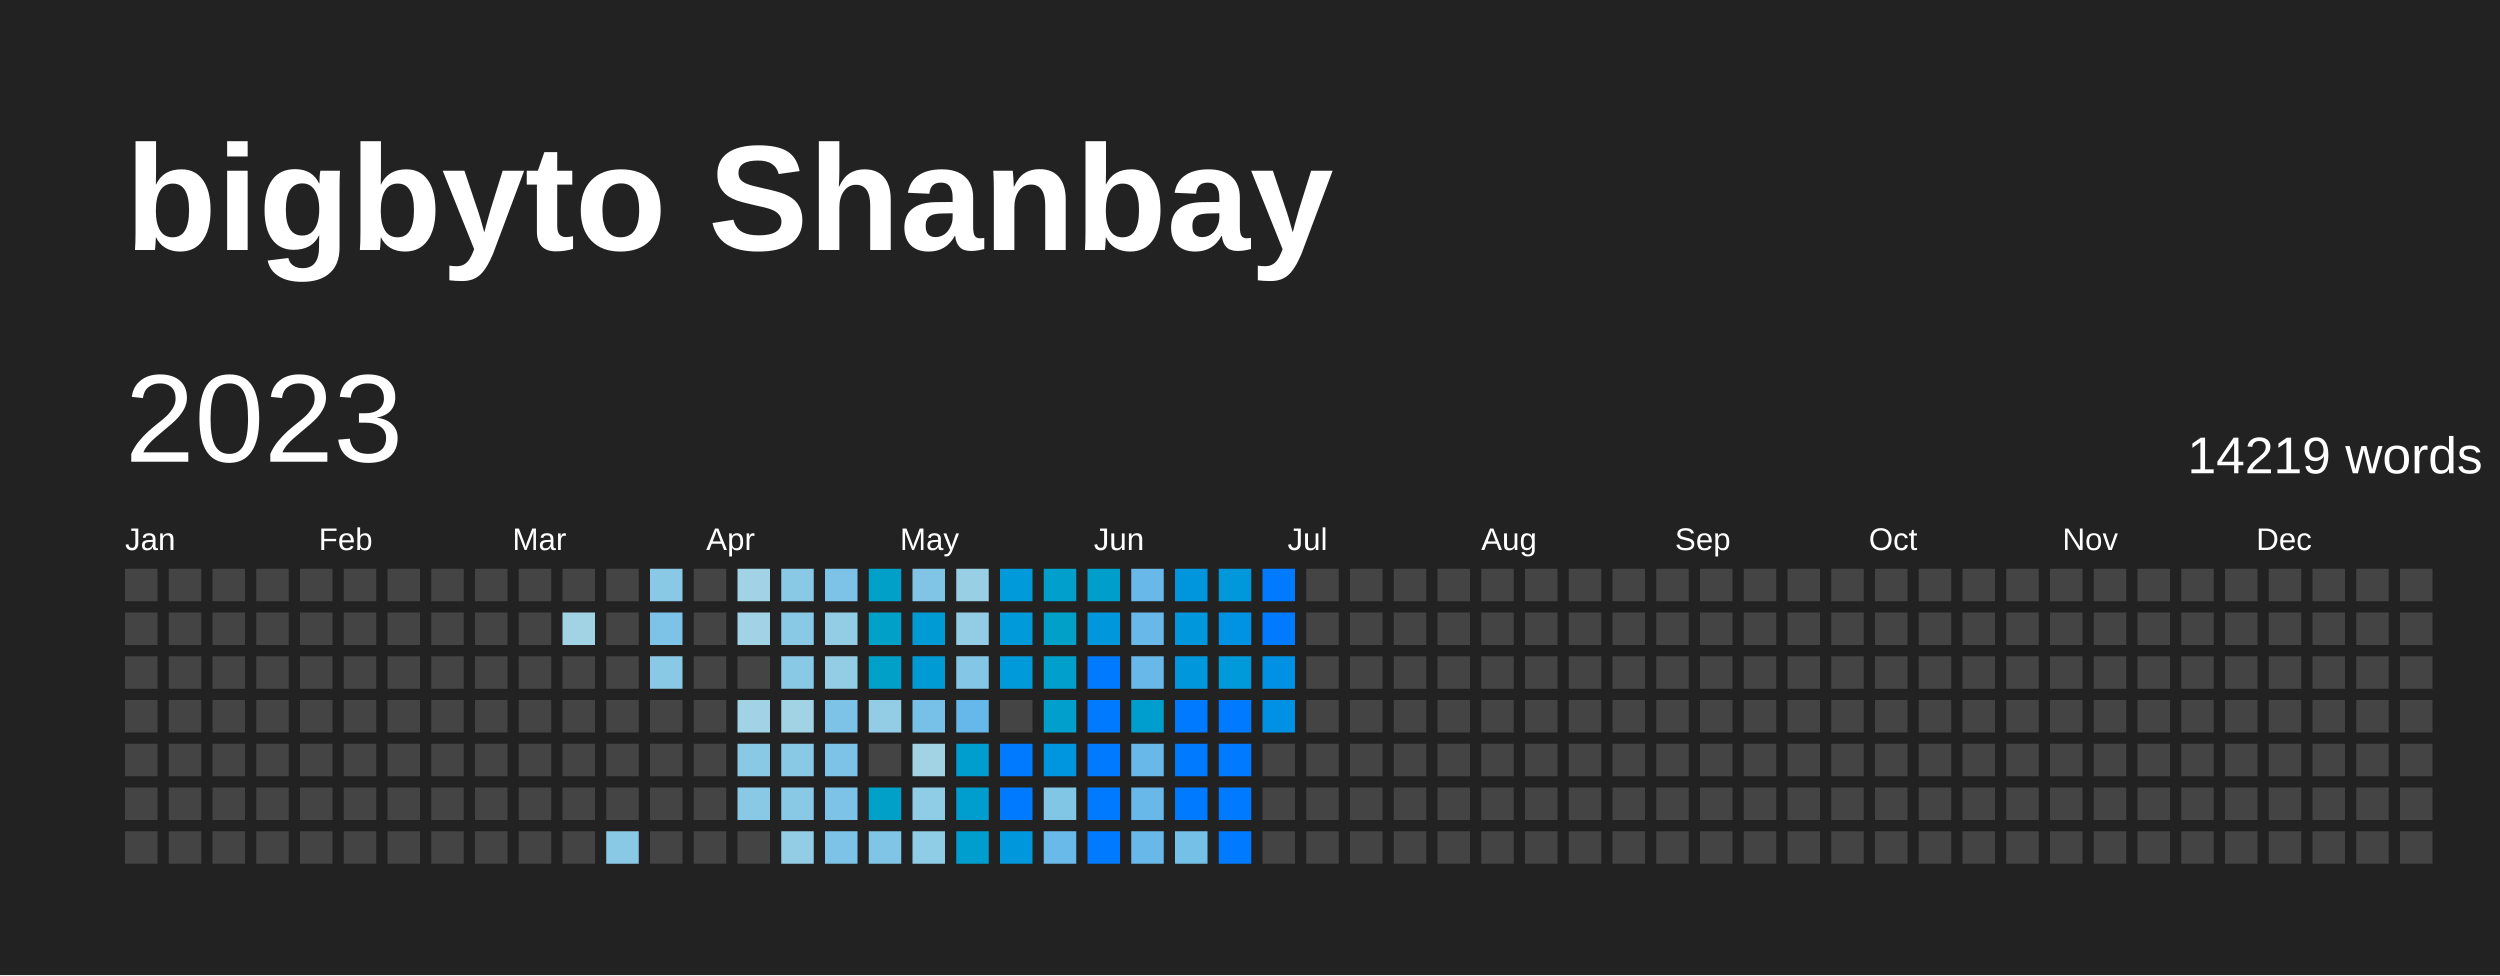
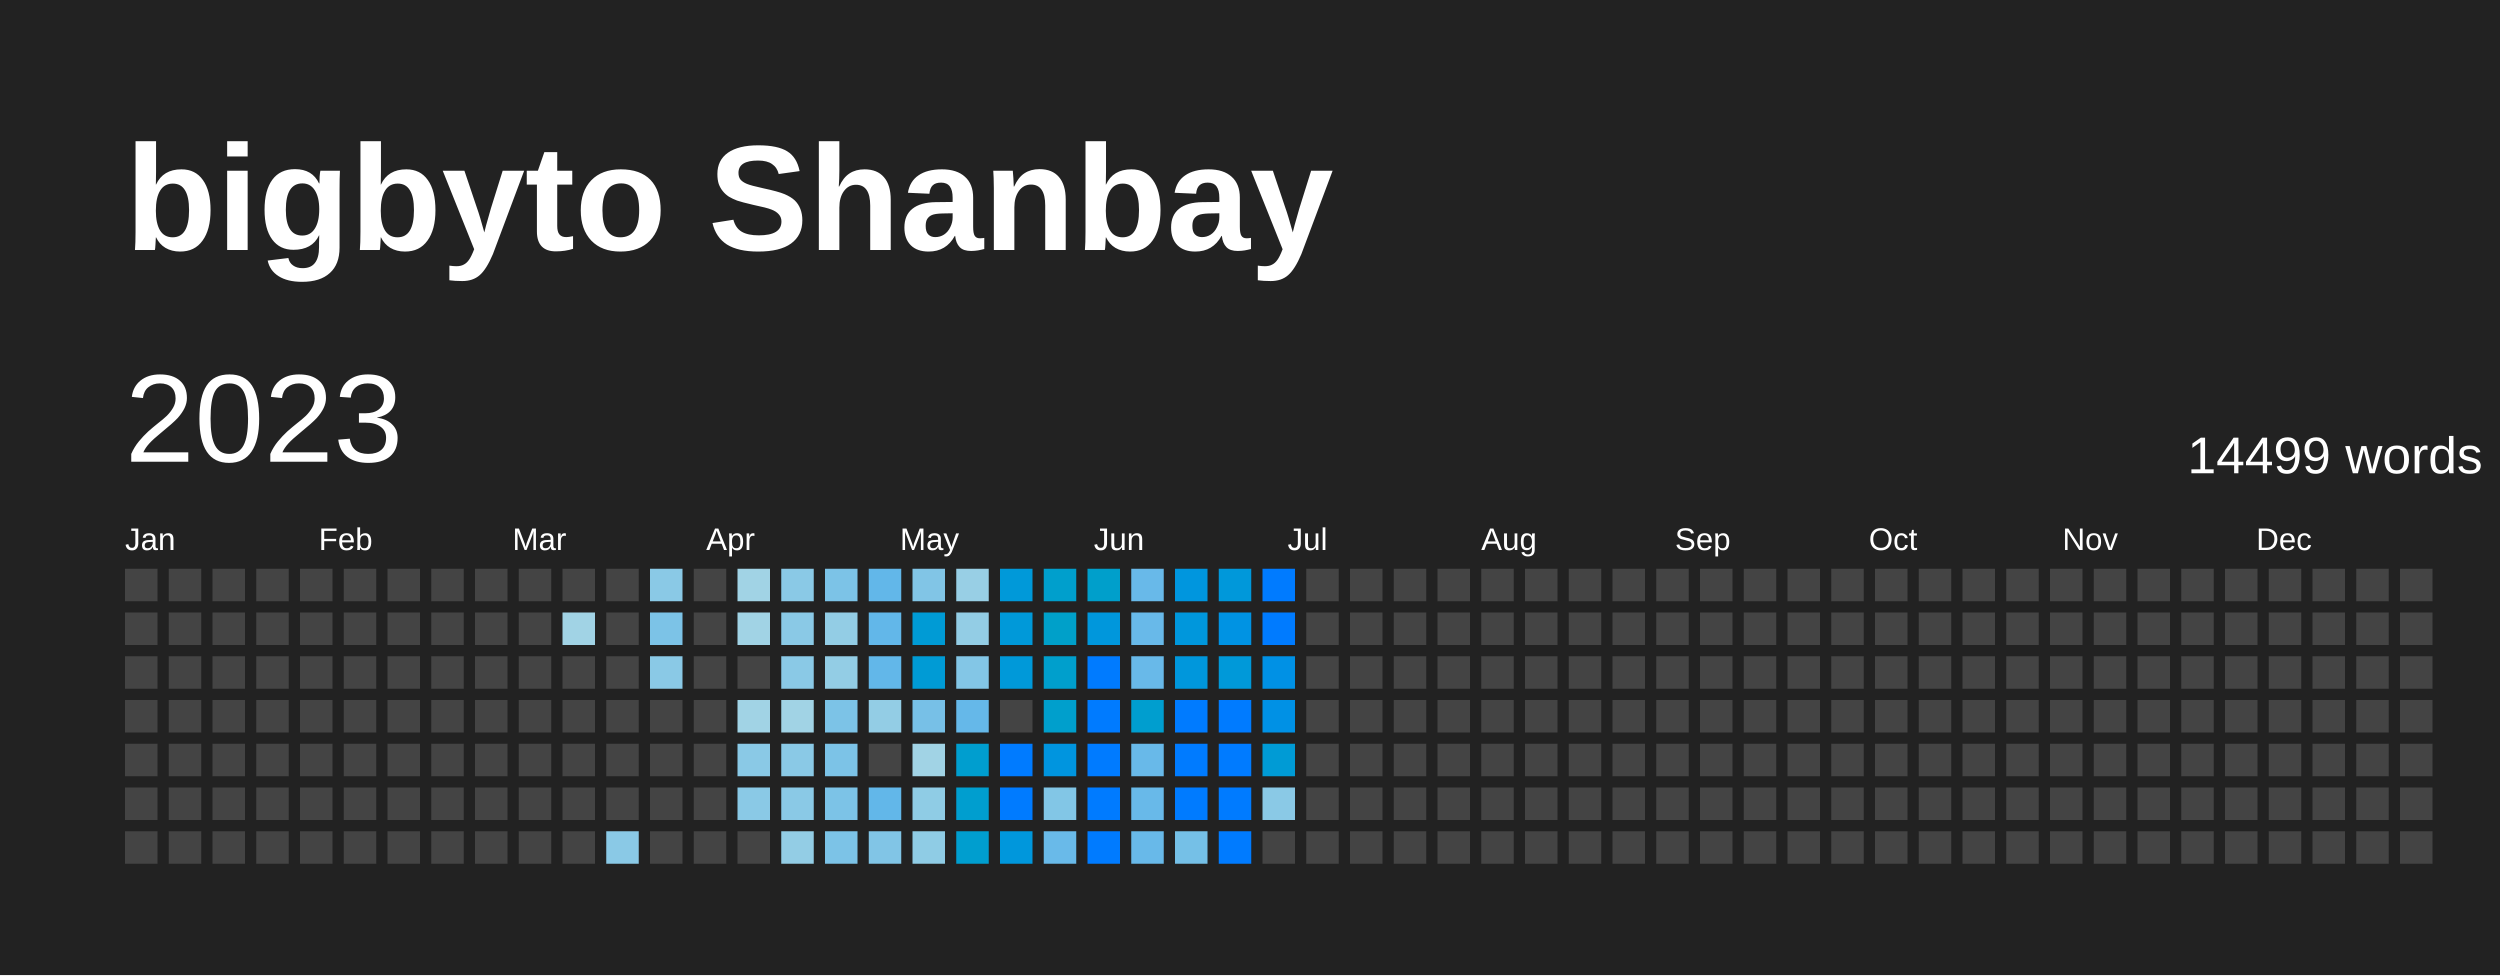
<svg xmlns="http://www.w3.org/2000/svg" baseProfile="full" height="78mm" version="1.1" viewBox="0,0,200,78" width="200mm">
  <defs />
  <rect fill="#222222" height="78" width="200" x="0" y="0" />
  <text fill="#FFFFFF" style="font-size:12px; font-family:Arial; font-weight:bold;" x="10" y="20">bigbyto Shanbay</text>
  <text dominant-baseline="hanging" fill="#FFFFFF" style="font-size:10.0px; font-family:Arial;" x="10" y="30">2023</text>
-   <text dominant-baseline="hanging" fill="#FFFFFF" style="font-size:4.125px; font-family:Arial;" x="175" y="35">14219 words</text>
+   <text dominant-baseline="hanging" fill="#FFFFFF" style="font-size:4.125px; font-family:Arial;" x="175" y="35">14499 words</text>
  <text fill="#FFFFFF" style="font-size:2.5px; font-family:Arial" x="10.0" y="44">Jan</text>
  <text fill="#FFFFFF" style="font-size:2.5px; font-family:Arial" x="25.5" y="44">Feb</text>
  <text fill="#FFFFFF" style="font-size:2.5px; font-family:Arial" x="41.0" y="44">Mar</text>
  <text fill="#FFFFFF" style="font-size:2.5px; font-family:Arial" x="56.5" y="44">Apr</text>
  <text fill="#FFFFFF" style="font-size:2.5px; font-family:Arial" x="72.0" y="44">May</text>
  <text fill="#FFFFFF" style="font-size:2.5px; font-family:Arial" x="87.5" y="44">Jun</text>
  <text fill="#FFFFFF" style="font-size:2.5px; font-family:Arial" x="103.0" y="44">Jul</text>
  <text fill="#FFFFFF" style="font-size:2.5px; font-family:Arial" x="118.5" y="44">Aug</text>
  <text fill="#FFFFFF" style="font-size:2.5px; font-family:Arial" x="134.0" y="44">Sep</text>
  <text fill="#FFFFFF" style="font-size:2.5px; font-family:Arial" x="149.5" y="44">Oct</text>
  <text fill="#FFFFFF" style="font-size:2.5px; font-family:Arial" x="165.0" y="44">Nov</text>
  <text fill="#FFFFFF" style="font-size:2.5px; font-family:Arial" x="180.5" y="44">Dec</text>
  <rect fill="#444444" height="2.6" width="2.6" x="10.0" y="45.5" />
  <rect fill="#444444" height="2.6" width="2.6" x="10.0" y="49.0" />
  <rect fill="#444444" height="2.6" width="2.6" x="10.0" y="52.5" />
  <rect fill="#444444" height="2.6" width="2.6" x="10.0" y="56.0" />
  <rect fill="#444444" height="2.6" width="2.6" x="10.0" y="59.5" />
  <rect fill="#444444" height="2.6" width="2.6" x="10.0" y="63.0" />
  <rect fill="#444444" height="2.6" width="2.6" x="10.0" y="66.5" />
  <rect fill="#444444" height="2.6" width="2.6" x="13.5" y="45.5" />
  <rect fill="#444444" height="2.6" width="2.6" x="13.5" y="49.0" />
  <rect fill="#444444" height="2.6" width="2.6" x="13.5" y="52.5" />
  <rect fill="#444444" height="2.6" width="2.6" x="13.5" y="56.0" />
  <rect fill="#444444" height="2.6" width="2.6" x="13.5" y="59.5" />
  <rect fill="#444444" height="2.6" width="2.6" x="13.5" y="63.0" />
  <rect fill="#444444" height="2.6" width="2.6" x="13.5" y="66.5" />
  <rect fill="#444444" height="2.6" width="2.6" x="17.0" y="45.5" />
  <rect fill="#444444" height="2.6" width="2.6" x="17.0" y="49.0" />
  <rect fill="#444444" height="2.6" width="2.6" x="17.0" y="52.5" />
  <rect fill="#444444" height="2.6" width="2.6" x="17.0" y="56.0" />
  <rect fill="#444444" height="2.6" width="2.6" x="17.0" y="59.5" />
  <rect fill="#444444" height="2.6" width="2.6" x="17.0" y="63.0" />
  <rect fill="#444444" height="2.6" width="2.6" x="17.0" y="66.5" />
  <rect fill="#444444" height="2.6" width="2.6" x="20.5" y="45.5" />
  <rect fill="#444444" height="2.6" width="2.6" x="20.5" y="49.0" />
  <rect fill="#444444" height="2.6" width="2.6" x="20.5" y="52.5" />
  <rect fill="#444444" height="2.6" width="2.6" x="20.5" y="56.0" />
  <rect fill="#444444" height="2.6" width="2.6" x="20.5" y="59.5" />
  <rect fill="#444444" height="2.6" width="2.6" x="20.5" y="63.0" />
  <rect fill="#444444" height="2.6" width="2.6" x="20.5" y="66.5" />
  <rect fill="#444444" height="2.6" width="2.6" x="24.0" y="45.5" />
  <rect fill="#444444" height="2.6" width="2.6" x="24.0" y="49.0" />
  <rect fill="#444444" height="2.6" width="2.6" x="24.0" y="52.5" />
  <rect fill="#444444" height="2.6" width="2.6" x="24.0" y="56.0" />
  <rect fill="#444444" height="2.6" width="2.6" x="24.0" y="59.5" />
  <rect fill="#444444" height="2.6" width="2.6" x="24.0" y="63.0" />
  <rect fill="#444444" height="2.6" width="2.6" x="24.0" y="66.5" />
  <rect fill="#444444" height="2.6" width="2.6" x="27.5" y="45.5" />
  <rect fill="#444444" height="2.6" width="2.6" x="27.5" y="49.0" />
  <rect fill="#444444" height="2.6" width="2.6" x="27.5" y="52.5" />
  <rect fill="#444444" height="2.6" width="2.6" x="27.5" y="56.0" />
  <rect fill="#444444" height="2.6" width="2.6" x="27.5" y="59.5" />
  <rect fill="#444444" height="2.6" width="2.6" x="27.5" y="63.0" />
  <rect fill="#444444" height="2.6" width="2.6" x="27.5" y="66.5" />
  <rect fill="#444444" height="2.6" width="2.6" x="31.0" y="45.5" />
  <rect fill="#444444" height="2.6" width="2.6" x="31.0" y="49.0" />
  <rect fill="#444444" height="2.6" width="2.6" x="31.0" y="52.5" />
  <rect fill="#444444" height="2.6" width="2.6" x="31.0" y="56.0" />
  <rect fill="#444444" height="2.6" width="2.6" x="31.0" y="59.5" />
  <rect fill="#444444" height="2.6" width="2.6" x="31.0" y="63.0" />
  <rect fill="#444444" height="2.6" width="2.6" x="31.0" y="66.5" />
  <rect fill="#444444" height="2.6" width="2.6" x="34.5" y="45.5" />
  <rect fill="#444444" height="2.6" width="2.6" x="34.5" y="49.0" />
  <rect fill="#444444" height="2.6" width="2.6" x="34.5" y="52.5" />
  <rect fill="#444444" height="2.6" width="2.6" x="34.5" y="56.0" />
  <rect fill="#444444" height="2.6" width="2.6" x="34.5" y="59.5" />
  <rect fill="#444444" height="2.6" width="2.6" x="34.5" y="63.0" />
  <rect fill="#444444" height="2.6" width="2.6" x="34.5" y="66.5" />
  <rect fill="#444444" height="2.6" width="2.6" x="38.0" y="45.5" />
  <rect fill="#444444" height="2.6" width="2.6" x="38.0" y="49.0" />
  <rect fill="#444444" height="2.6" width="2.6" x="38.0" y="52.5" />
  <rect fill="#444444" height="2.6" width="2.6" x="38.0" y="56.0" />
  <rect fill="#444444" height="2.6" width="2.6" x="38.0" y="59.5" />
  <rect fill="#444444" height="2.6" width="2.6" x="38.0" y="63.0" />
  <rect fill="#444444" height="2.6" width="2.6" x="38.0" y="66.5" />
  <rect fill="#444444" height="2.6" width="2.6" x="41.5" y="45.5" />
  <rect fill="#444444" height="2.6" width="2.6" x="41.5" y="49.0" />
  <rect fill="#444444" height="2.6" width="2.6" x="41.5" y="52.5" />
  <rect fill="#444444" height="2.6" width="2.6" x="41.5" y="56.0" />
  <rect fill="#444444" height="2.6" width="2.6" x="41.5" y="59.5" />
  <rect fill="#444444" height="2.6" width="2.6" x="41.5" y="63.0" />
  <rect fill="#444444" height="2.6" width="2.6" x="41.5" y="66.5" />
  <rect fill="#444444" height="2.6" width="2.6" x="45.0" y="45.5" />
  <rect fill="#a1d3e5" height="2.6" width="2.6" x="45.0" y="49.0" />
  <rect fill="#444444" height="2.6" width="2.6" x="45.0" y="52.5" />
  <rect fill="#444444" height="2.6" width="2.6" x="45.0" y="56.0" />
  <rect fill="#444444" height="2.6" width="2.6" x="45.0" y="59.5" />
  <rect fill="#444444" height="2.6" width="2.6" x="45.0" y="63.0" />
  <rect fill="#444444" height="2.6" width="2.6" x="45.0" y="66.5" />
  <rect fill="#444444" height="2.6" width="2.6" x="48.5" y="45.5" />
  <rect fill="#444444" height="2.6" width="2.6" x="48.5" y="49.0" />
  <rect fill="#444444" height="2.6" width="2.6" x="48.5" y="52.5" />
  <rect fill="#444444" height="2.6" width="2.6" x="48.5" y="56.0" />
  <rect fill="#444444" height="2.6" width="2.6" x="48.5" y="59.5" />
  <rect fill="#444444" height="2.6" width="2.6" x="48.5" y="63.0" />
  <rect fill="#8ac9e6" height="2.6" width="2.6" x="48.5" y="66.5" />
  <rect fill="#8ac9e6" height="2.6" width="2.6" x="52.0" y="45.5" />
  <rect fill="#7cc3e7" height="2.6" width="2.6" x="52.0" y="49.0" />
  <rect fill="#8ac9e6" height="2.6" width="2.6" x="52.0" y="52.5" />
  <rect fill="#444444" height="2.6" width="2.6" x="52.0" y="56.0" />
  <rect fill="#444444" height="2.6" width="2.6" x="52.0" y="59.5" />
  <rect fill="#444444" height="2.6" width="2.6" x="52.0" y="63.0" />
  <rect fill="#444444" height="2.6" width="2.6" x="52.0" y="66.5" />
  <rect fill="#444444" height="2.6" width="2.6" x="55.5" y="45.5" />
  <rect fill="#444444" height="2.6" width="2.6" x="55.5" y="49.0" />
  <rect fill="#444444" height="2.6" width="2.6" x="55.5" y="52.5" />
  <rect fill="#444444" height="2.6" width="2.6" x="55.5" y="56.0" />
  <rect fill="#444444" height="2.6" width="2.6" x="55.5" y="59.5" />
  <rect fill="#444444" height="2.6" width="2.6" x="55.5" y="63.0" />
  <rect fill="#444444" height="2.6" width="2.6" x="55.5" y="66.5" />
  <rect fill="#a1d3e5" height="2.6" width="2.6" x="59.0" y="45.5" />
  <rect fill="#a1d3e5" height="2.6" width="2.6" x="59.0" y="49.0" />
  <rect fill="#444444" height="2.6" width="2.6" x="59.0" y="52.5" />
  <rect fill="#a1d3e5" height="2.6" width="2.6" x="59.0" y="56.0" />
  <rect fill="#8ac9e6" height="2.6" width="2.6" x="59.0" y="59.5" />
  <rect fill="#8ac9e6" height="2.6" width="2.6" x="59.0" y="63.0" />
  <rect fill="#444444" height="2.6" width="2.6" x="59.0" y="66.5" />
  <rect fill="#8ac9e6" height="2.6" width="2.6" x="62.5" y="45.5" />
  <rect fill="#8ac9e6" height="2.6" width="2.6" x="62.5" y="49.0" />
  <rect fill="#8ac9e6" height="2.6" width="2.6" x="62.5" y="52.5" />
  <rect fill="#a1d3e5" height="2.6" width="2.6" x="62.5" y="56.0" />
  <rect fill="#8ac9e6" height="2.6" width="2.6" x="62.5" y="59.5" />
  <rect fill="#8ac9e6" height="2.6" width="2.6" x="62.5" y="63.0" />
  <rect fill="#93cde5" height="2.6" width="2.6" x="62.5" y="66.5" />
  <rect fill="#7cc3e7" height="2.6" width="2.6" x="66.0" y="45.5" />
  <rect fill="#93cde5" height="2.6" width="2.6" x="66.0" y="49.0" />
  <rect fill="#93cde5" height="2.6" width="2.6" x="66.0" y="52.5" />
  <rect fill="#7cc3e7" height="2.6" width="2.6" x="66.0" y="56.0" />
  <rect fill="#7cc3e7" height="2.6" width="2.6" x="66.0" y="59.5" />
  <rect fill="#7cc3e7" height="2.6" width="2.6" x="66.0" y="63.0" />
  <rect fill="#7cc3e7" height="2.6" width="2.6" x="66.0" y="66.5" />
-   <rect fill="#00a0c9" height="2.6" width="2.6" x="69.5" y="45.5" />
-   <rect fill="#00a0c9" height="2.6" width="2.6" x="69.5" y="49.0" />
-   <rect fill="#00a0c9" height="2.6" width="2.6" x="69.5" y="52.5" />
+   <rect fill="#62b7e9" height="2.6" width="2.6" x="69.5" y="45.5" />
+   <rect fill="#62b7e9" height="2.6" width="2.6" x="69.5" y="49.0" />
+   <rect fill="#62b7e9" height="2.6" width="2.6" x="69.5" y="52.5" />
  <rect fill="#93cde5" height="2.6" width="2.6" x="69.5" y="56.0" />
  <rect fill="#444444" height="2.6" width="2.6" x="69.5" y="59.5" />
-   <rect fill="#00a0c9" height="2.6" width="2.6" x="69.5" y="63.0" />
+   <rect fill="#62b7e9" height="2.6" width="2.6" x="69.5" y="63.0" />
  <rect fill="#81c5e6" height="2.6" width="2.6" x="69.5" y="66.5" />
  <rect fill="#81c5e6" height="2.6" width="2.6" x="73.0" y="45.5" />
  <rect fill="#009bd5" height="2.6" width="2.6" x="73.0" y="49.0" />
  <rect fill="#009bd5" height="2.6" width="2.6" x="73.0" y="52.5" />
  <rect fill="#77c0e7" height="2.6" width="2.6" x="73.0" y="56.0" />
  <rect fill="#a1d3e5" height="2.6" width="2.6" x="73.0" y="59.5" />
  <rect fill="#8fcce5" height="2.6" width="2.6" x="73.0" y="63.0" />
  <rect fill="#8fcce5" height="2.6" width="2.6" x="73.0" y="66.5" />
  <rect fill="#98cfe5" height="2.6" width="2.6" x="76.5" y="45.5" />
  <rect fill="#93cde5" height="2.6" width="2.6" x="76.5" y="49.0" />
  <rect fill="#83c6e6" height="2.6" width="2.6" x="76.5" y="52.5" />
  <rect fill="#65b8e9" height="2.6" width="2.6" x="76.5" y="56.0" />
  <rect fill="#009ecf" height="2.6" width="2.6" x="76.5" y="59.5" />
  <rect fill="#009ecf" height="2.6" width="2.6" x="76.5" y="63.0" />
  <rect fill="#009ecf" height="2.6" width="2.6" x="76.5" y="66.5" />
  <rect fill="#0099d9" height="2.6" width="2.6" x="80.0" y="45.5" />
  <rect fill="#0099d9" height="2.6" width="2.6" x="80.0" y="49.0" />
  <rect fill="#0099d9" height="2.6" width="2.6" x="80.0" y="52.5" />
  <rect fill="#444444" height="2.6" width="2.6" x="80.0" y="56.0" />
  <rect fill="#007BFF" height="2.6" width="2.6" x="80.0" y="59.5" />
  <rect fill="#007BFF" height="2.6" width="2.6" x="80.0" y="63.0" />
  <rect fill="#0097dc" height="2.6" width="2.6" x="80.0" y="66.5" />
  <rect fill="#009fcc" height="2.6" width="2.6" x="83.5" y="45.5" />
  <rect fill="#00a0c9" height="2.6" width="2.6" x="83.5" y="49.0" />
  <rect fill="#009fcc" height="2.6" width="2.6" x="83.5" y="52.5" />
  <rect fill="#009fcc" height="2.6" width="2.6" x="83.5" y="56.0" />
  <rect fill="#0095df" height="2.6" width="2.6" x="83.5" y="59.5" />
  <rect fill="#82c6e6" height="2.6" width="2.6" x="83.5" y="63.0" />
  <rect fill="#69bae9" height="2.6" width="2.6" x="83.5" y="66.5" />
  <rect fill="#009fcb" height="2.6" width="2.6" x="87.0" y="45.5" />
  <rect fill="#0097dc" height="2.6" width="2.6" x="87.0" y="49.0" />
  <rect fill="#007BFF" height="2.6" width="2.6" x="87.0" y="52.5" />
  <rect fill="#007BFF" height="2.6" width="2.6" x="87.0" y="56.0" />
  <rect fill="#007BFF" height="2.6" width="2.6" x="87.0" y="59.5" />
  <rect fill="#007BFF" height="2.6" width="2.6" x="87.0" y="63.0" />
  <rect fill="#007BFF" height="2.6" width="2.6" x="87.0" y="66.5" />
  <rect fill="#68b9e9" height="2.6" width="2.6" x="90.5" y="45.5" />
  <rect fill="#68b9e9" height="2.6" width="2.6" x="90.5" y="49.0" />
  <rect fill="#68b9e9" height="2.6" width="2.6" x="90.5" y="52.5" />
  <rect fill="#009ecf" height="2.6" width="2.6" x="90.5" y="56.0" />
  <rect fill="#68b9e9" height="2.6" width="2.6" x="90.5" y="59.5" />
  <rect fill="#68b9e9" height="2.6" width="2.6" x="90.5" y="63.0" />
  <rect fill="#68b9e9" height="2.6" width="2.6" x="90.5" y="66.5" />
  <rect fill="#0096de" height="2.6" width="2.6" x="94.0" y="45.5" />
  <rect fill="#0097dc" height="2.6" width="2.6" x="94.0" y="49.0" />
  <rect fill="#0097dc" height="2.6" width="2.6" x="94.0" y="52.5" />
  <rect fill="#007BFF" height="2.6" width="2.6" x="94.0" y="56.0" />
  <rect fill="#007BFF" height="2.6" width="2.6" x="94.0" y="59.5" />
  <rect fill="#007BFF" height="2.6" width="2.6" x="94.0" y="63.0" />
  <rect fill="#75c0e7" height="2.6" width="2.6" x="94.0" y="66.5" />
  <rect fill="#0098da" height="2.6" width="2.6" x="97.5" y="45.5" />
  <rect fill="#0093e3" height="2.6" width="2.6" x="97.5" y="49.0" />
  <rect fill="#0099d9" height="2.6" width="2.6" x="97.5" y="52.5" />
  <rect fill="#007BFF" height="2.6" width="2.6" x="97.5" y="56.0" />
  <rect fill="#007BFF" height="2.6" width="2.6" x="97.5" y="59.5" />
  <rect fill="#007BFF" height="2.6" width="2.6" x="97.5" y="63.0" />
  <rect fill="#007BFF" height="2.6" width="2.6" x="97.5" y="66.5" />
  <rect fill="#007BFF" height="2.6" width="2.6" x="101.0" y="45.5" />
  <rect fill="#007BFF" height="2.6" width="2.6" x="101.0" y="49.0" />
  <rect fill="#0091e5" height="2.6" width="2.6" x="101.0" y="52.5" />
  <rect fill="#0091e5" height="2.6" width="2.6" x="101.0" y="56.0" />
-   <rect fill="#444444" height="2.6" width="2.6" x="101.0" y="59.5" />
-   <rect fill="#444444" height="2.6" width="2.6" x="101.0" y="63.0" />
+   <rect fill="#009bd5" height="2.6" width="2.6" x="101.0" y="59.5" />
+   <rect fill="#8ac9e6" height="2.6" width="2.6" x="101.0" y="63.0" />
  <rect fill="#444444" height="2.6" width="2.6" x="101.0" y="66.5" />
  <rect fill="#444444" height="2.6" width="2.6" x="104.5" y="45.5" />
  <rect fill="#444444" height="2.6" width="2.6" x="104.5" y="49.0" />
  <rect fill="#444444" height="2.6" width="2.6" x="104.5" y="52.5" />
  <rect fill="#444444" height="2.6" width="2.6" x="104.5" y="56.0" />
  <rect fill="#444444" height="2.6" width="2.6" x="104.5" y="59.5" />
  <rect fill="#444444" height="2.6" width="2.6" x="104.5" y="63.0" />
  <rect fill="#444444" height="2.6" width="2.6" x="104.5" y="66.5" />
  <rect fill="#444444" height="2.6" width="2.6" x="108.0" y="45.5" />
  <rect fill="#444444" height="2.6" width="2.6" x="108.0" y="49.0" />
  <rect fill="#444444" height="2.6" width="2.6" x="108.0" y="52.5" />
  <rect fill="#444444" height="2.6" width="2.6" x="108.0" y="56.0" />
  <rect fill="#444444" height="2.6" width="2.6" x="108.0" y="59.5" />
  <rect fill="#444444" height="2.6" width="2.6" x="108.0" y="63.0" />
  <rect fill="#444444" height="2.6" width="2.6" x="108.0" y="66.5" />
  <rect fill="#444444" height="2.6" width="2.6" x="111.5" y="45.5" />
  <rect fill="#444444" height="2.6" width="2.6" x="111.5" y="49.0" />
  <rect fill="#444444" height="2.6" width="2.6" x="111.5" y="52.5" />
  <rect fill="#444444" height="2.6" width="2.6" x="111.5" y="56.0" />
  <rect fill="#444444" height="2.6" width="2.6" x="111.5" y="59.5" />
  <rect fill="#444444" height="2.6" width="2.6" x="111.5" y="63.0" />
  <rect fill="#444444" height="2.6" width="2.6" x="111.5" y="66.5" />
  <rect fill="#444444" height="2.6" width="2.6" x="115.0" y="45.5" />
  <rect fill="#444444" height="2.6" width="2.6" x="115.0" y="49.0" />
  <rect fill="#444444" height="2.6" width="2.6" x="115.0" y="52.5" />
  <rect fill="#444444" height="2.6" width="2.6" x="115.0" y="56.0" />
  <rect fill="#444444" height="2.6" width="2.6" x="115.0" y="59.5" />
  <rect fill="#444444" height="2.6" width="2.6" x="115.0" y="63.0" />
  <rect fill="#444444" height="2.6" width="2.6" x="115.0" y="66.5" />
  <rect fill="#444444" height="2.6" width="2.6" x="118.5" y="45.5" />
  <rect fill="#444444" height="2.6" width="2.6" x="118.5" y="49.0" />
  <rect fill="#444444" height="2.6" width="2.6" x="118.5" y="52.5" />
  <rect fill="#444444" height="2.6" width="2.6" x="118.5" y="56.0" />
  <rect fill="#444444" height="2.6" width="2.6" x="118.5" y="59.5" />
  <rect fill="#444444" height="2.6" width="2.6" x="118.5" y="63.0" />
  <rect fill="#444444" height="2.6" width="2.6" x="118.5" y="66.5" />
  <rect fill="#444444" height="2.6" width="2.6" x="122.0" y="45.5" />
  <rect fill="#444444" height="2.6" width="2.6" x="122.0" y="49.0" />
  <rect fill="#444444" height="2.6" width="2.6" x="122.0" y="52.5" />
  <rect fill="#444444" height="2.6" width="2.6" x="122.0" y="56.0" />
  <rect fill="#444444" height="2.6" width="2.6" x="122.0" y="59.5" />
  <rect fill="#444444" height="2.6" width="2.6" x="122.0" y="63.0" />
  <rect fill="#444444" height="2.6" width="2.6" x="122.0" y="66.5" />
  <rect fill="#444444" height="2.6" width="2.6" x="125.5" y="45.5" />
  <rect fill="#444444" height="2.6" width="2.6" x="125.5" y="49.0" />
  <rect fill="#444444" height="2.6" width="2.6" x="125.5" y="52.5" />
  <rect fill="#444444" height="2.6" width="2.6" x="125.5" y="56.0" />
  <rect fill="#444444" height="2.6" width="2.6" x="125.5" y="59.5" />
  <rect fill="#444444" height="2.6" width="2.6" x="125.5" y="63.0" />
  <rect fill="#444444" height="2.6" width="2.6" x="125.5" y="66.5" />
  <rect fill="#444444" height="2.6" width="2.6" x="129.0" y="45.5" />
  <rect fill="#444444" height="2.6" width="2.6" x="129.0" y="49.0" />
  <rect fill="#444444" height="2.6" width="2.6" x="129.0" y="52.5" />
  <rect fill="#444444" height="2.6" width="2.6" x="129.0" y="56.0" />
  <rect fill="#444444" height="2.6" width="2.6" x="129.0" y="59.5" />
  <rect fill="#444444" height="2.6" width="2.6" x="129.0" y="63.0" />
  <rect fill="#444444" height="2.6" width="2.6" x="129.0" y="66.5" />
  <rect fill="#444444" height="2.6" width="2.6" x="132.5" y="45.5" />
  <rect fill="#444444" height="2.6" width="2.6" x="132.5" y="49.0" />
  <rect fill="#444444" height="2.6" width="2.6" x="132.5" y="52.5" />
  <rect fill="#444444" height="2.6" width="2.6" x="132.5" y="56.0" />
  <rect fill="#444444" height="2.6" width="2.6" x="132.5" y="59.5" />
  <rect fill="#444444" height="2.6" width="2.6" x="132.5" y="63.0" />
  <rect fill="#444444" height="2.6" width="2.6" x="132.5" y="66.5" />
  <rect fill="#444444" height="2.6" width="2.6" x="136.0" y="45.5" />
  <rect fill="#444444" height="2.6" width="2.6" x="136.0" y="49.0" />
  <rect fill="#444444" height="2.6" width="2.6" x="136.0" y="52.5" />
  <rect fill="#444444" height="2.6" width="2.6" x="136.0" y="56.0" />
  <rect fill="#444444" height="2.6" width="2.6" x="136.0" y="59.5" />
  <rect fill="#444444" height="2.6" width="2.6" x="136.0" y="63.0" />
  <rect fill="#444444" height="2.6" width="2.6" x="136.0" y="66.5" />
  <rect fill="#444444" height="2.6" width="2.6" x="139.5" y="45.5" />
  <rect fill="#444444" height="2.6" width="2.6" x="139.5" y="49.0" />
  <rect fill="#444444" height="2.6" width="2.6" x="139.5" y="52.5" />
  <rect fill="#444444" height="2.6" width="2.6" x="139.5" y="56.0" />
  <rect fill="#444444" height="2.6" width="2.6" x="139.5" y="59.5" />
  <rect fill="#444444" height="2.6" width="2.6" x="139.5" y="63.0" />
  <rect fill="#444444" height="2.6" width="2.6" x="139.5" y="66.5" />
  <rect fill="#444444" height="2.6" width="2.6" x="143.0" y="45.5" />
  <rect fill="#444444" height="2.6" width="2.6" x="143.0" y="49.0" />
  <rect fill="#444444" height="2.6" width="2.6" x="143.0" y="52.5" />
  <rect fill="#444444" height="2.6" width="2.6" x="143.0" y="56.0" />
  <rect fill="#444444" height="2.6" width="2.6" x="143.0" y="59.5" />
  <rect fill="#444444" height="2.6" width="2.6" x="143.0" y="63.0" />
  <rect fill="#444444" height="2.6" width="2.6" x="143.0" y="66.5" />
  <rect fill="#444444" height="2.6" width="2.6" x="146.5" y="45.5" />
  <rect fill="#444444" height="2.6" width="2.6" x="146.5" y="49.0" />
  <rect fill="#444444" height="2.6" width="2.6" x="146.5" y="52.5" />
  <rect fill="#444444" height="2.6" width="2.6" x="146.5" y="56.0" />
  <rect fill="#444444" height="2.6" width="2.6" x="146.5" y="59.5" />
  <rect fill="#444444" height="2.6" width="2.6" x="146.5" y="63.0" />
  <rect fill="#444444" height="2.6" width="2.6" x="146.5" y="66.5" />
  <rect fill="#444444" height="2.6" width="2.6" x="150.0" y="45.5" />
  <rect fill="#444444" height="2.6" width="2.6" x="150.0" y="49.0" />
  <rect fill="#444444" height="2.6" width="2.6" x="150.0" y="52.5" />
  <rect fill="#444444" height="2.6" width="2.6" x="150.0" y="56.0" />
  <rect fill="#444444" height="2.6" width="2.6" x="150.0" y="59.5" />
  <rect fill="#444444" height="2.6" width="2.6" x="150.0" y="63.0" />
  <rect fill="#444444" height="2.6" width="2.6" x="150.0" y="66.5" />
  <rect fill="#444444" height="2.6" width="2.6" x="153.5" y="45.5" />
  <rect fill="#444444" height="2.6" width="2.6" x="153.5" y="49.0" />
  <rect fill="#444444" height="2.6" width="2.6" x="153.5" y="52.5" />
  <rect fill="#444444" height="2.6" width="2.6" x="153.5" y="56.0" />
  <rect fill="#444444" height="2.6" width="2.6" x="153.5" y="59.5" />
  <rect fill="#444444" height="2.6" width="2.6" x="153.5" y="63.0" />
  <rect fill="#444444" height="2.6" width="2.6" x="153.5" y="66.5" />
  <rect fill="#444444" height="2.6" width="2.6" x="157.0" y="45.5" />
  <rect fill="#444444" height="2.6" width="2.6" x="157.0" y="49.0" />
  <rect fill="#444444" height="2.6" width="2.6" x="157.0" y="52.5" />
  <rect fill="#444444" height="2.6" width="2.6" x="157.0" y="56.0" />
  <rect fill="#444444" height="2.6" width="2.6" x="157.0" y="59.5" />
  <rect fill="#444444" height="2.6" width="2.6" x="157.0" y="63.0" />
  <rect fill="#444444" height="2.6" width="2.6" x="157.0" y="66.5" />
  <rect fill="#444444" height="2.6" width="2.6" x="160.5" y="45.5" />
  <rect fill="#444444" height="2.6" width="2.6" x="160.5" y="49.0" />
  <rect fill="#444444" height="2.6" width="2.6" x="160.5" y="52.5" />
  <rect fill="#444444" height="2.6" width="2.6" x="160.5" y="56.0" />
  <rect fill="#444444" height="2.6" width="2.6" x="160.5" y="59.5" />
  <rect fill="#444444" height="2.6" width="2.6" x="160.5" y="63.0" />
  <rect fill="#444444" height="2.6" width="2.6" x="160.5" y="66.5" />
  <rect fill="#444444" height="2.6" width="2.6" x="164.0" y="45.5" />
  <rect fill="#444444" height="2.6" width="2.6" x="164.0" y="49.0" />
  <rect fill="#444444" height="2.6" width="2.6" x="164.0" y="52.5" />
  <rect fill="#444444" height="2.6" width="2.6" x="164.0" y="56.0" />
  <rect fill="#444444" height="2.6" width="2.6" x="164.0" y="59.5" />
  <rect fill="#444444" height="2.6" width="2.6" x="164.0" y="63.0" />
  <rect fill="#444444" height="2.6" width="2.6" x="164.0" y="66.5" />
  <rect fill="#444444" height="2.6" width="2.6" x="167.5" y="45.5" />
  <rect fill="#444444" height="2.6" width="2.6" x="167.5" y="49.0" />
  <rect fill="#444444" height="2.6" width="2.6" x="167.5" y="52.5" />
  <rect fill="#444444" height="2.6" width="2.6" x="167.5" y="56.0" />
  <rect fill="#444444" height="2.6" width="2.6" x="167.5" y="59.5" />
  <rect fill="#444444" height="2.6" width="2.6" x="167.5" y="63.0" />
  <rect fill="#444444" height="2.6" width="2.6" x="167.5" y="66.5" />
  <rect fill="#444444" height="2.6" width="2.6" x="171.0" y="45.5" />
  <rect fill="#444444" height="2.6" width="2.6" x="171.0" y="49.0" />
  <rect fill="#444444" height="2.6" width="2.6" x="171.0" y="52.5" />
  <rect fill="#444444" height="2.6" width="2.6" x="171.0" y="56.0" />
  <rect fill="#444444" height="2.6" width="2.6" x="171.0" y="59.5" />
  <rect fill="#444444" height="2.6" width="2.6" x="171.0" y="63.0" />
  <rect fill="#444444" height="2.6" width="2.6" x="171.0" y="66.5" />
  <rect fill="#444444" height="2.6" width="2.6" x="174.5" y="45.5" />
  <rect fill="#444444" height="2.6" width="2.6" x="174.5" y="49.0" />
  <rect fill="#444444" height="2.6" width="2.6" x="174.5" y="52.5" />
  <rect fill="#444444" height="2.6" width="2.6" x="174.5" y="56.0" />
  <rect fill="#444444" height="2.6" width="2.6" x="174.5" y="59.5" />
  <rect fill="#444444" height="2.6" width="2.6" x="174.5" y="63.0" />
  <rect fill="#444444" height="2.6" width="2.6" x="174.5" y="66.5" />
  <rect fill="#444444" height="2.6" width="2.6" x="178.0" y="45.5" />
  <rect fill="#444444" height="2.6" width="2.6" x="178.0" y="49.0" />
  <rect fill="#444444" height="2.6" width="2.6" x="178.0" y="52.5" />
  <rect fill="#444444" height="2.6" width="2.6" x="178.0" y="56.0" />
  <rect fill="#444444" height="2.6" width="2.6" x="178.0" y="59.5" />
  <rect fill="#444444" height="2.6" width="2.6" x="178.0" y="63.0" />
  <rect fill="#444444" height="2.6" width="2.6" x="178.0" y="66.5" />
  <rect fill="#444444" height="2.6" width="2.6" x="181.5" y="45.5" />
  <rect fill="#444444" height="2.6" width="2.6" x="181.5" y="49.0" />
  <rect fill="#444444" height="2.6" width="2.6" x="181.5" y="52.5" />
  <rect fill="#444444" height="2.6" width="2.6" x="181.5" y="56.0" />
  <rect fill="#444444" height="2.6" width="2.6" x="181.5" y="59.5" />
  <rect fill="#444444" height="2.6" width="2.6" x="181.5" y="63.0" />
  <rect fill="#444444" height="2.6" width="2.6" x="181.5" y="66.5" />
  <rect fill="#444444" height="2.6" width="2.6" x="185.0" y="45.5" />
  <rect fill="#444444" height="2.6" width="2.6" x="185.0" y="49.0" />
  <rect fill="#444444" height="2.6" width="2.6" x="185.0" y="52.5" />
  <rect fill="#444444" height="2.6" width="2.6" x="185.0" y="56.0" />
  <rect fill="#444444" height="2.6" width="2.6" x="185.0" y="59.5" />
  <rect fill="#444444" height="2.6" width="2.6" x="185.0" y="63.0" />
  <rect fill="#444444" height="2.6" width="2.6" x="185.0" y="66.5" />
  <rect fill="#444444" height="2.6" width="2.6" x="188.5" y="45.5" />
  <rect fill="#444444" height="2.6" width="2.6" x="188.5" y="49.0" />
  <rect fill="#444444" height="2.6" width="2.6" x="188.5" y="52.5" />
  <rect fill="#444444" height="2.6" width="2.6" x="188.5" y="56.0" />
  <rect fill="#444444" height="2.6" width="2.6" x="188.5" y="59.5" />
  <rect fill="#444444" height="2.6" width="2.6" x="188.5" y="63.0" />
  <rect fill="#444444" height="2.6" width="2.6" x="188.5" y="66.5" />
  <rect fill="#444444" height="2.6" width="2.6" x="192.0" y="45.5" />
  <rect fill="#444444" height="2.6" width="2.6" x="192.0" y="49.0" />
  <rect fill="#444444" height="2.6" width="2.6" x="192.0" y="52.5" />
  <rect fill="#444444" height="2.6" width="2.6" x="192.0" y="56.0" />
  <rect fill="#444444" height="2.6" width="2.6" x="192.0" y="59.5" />
  <rect fill="#444444" height="2.6" width="2.6" x="192.0" y="63.0" />
  <rect fill="#444444" height="2.6" width="2.6" x="192.0" y="66.5" />
</svg>
